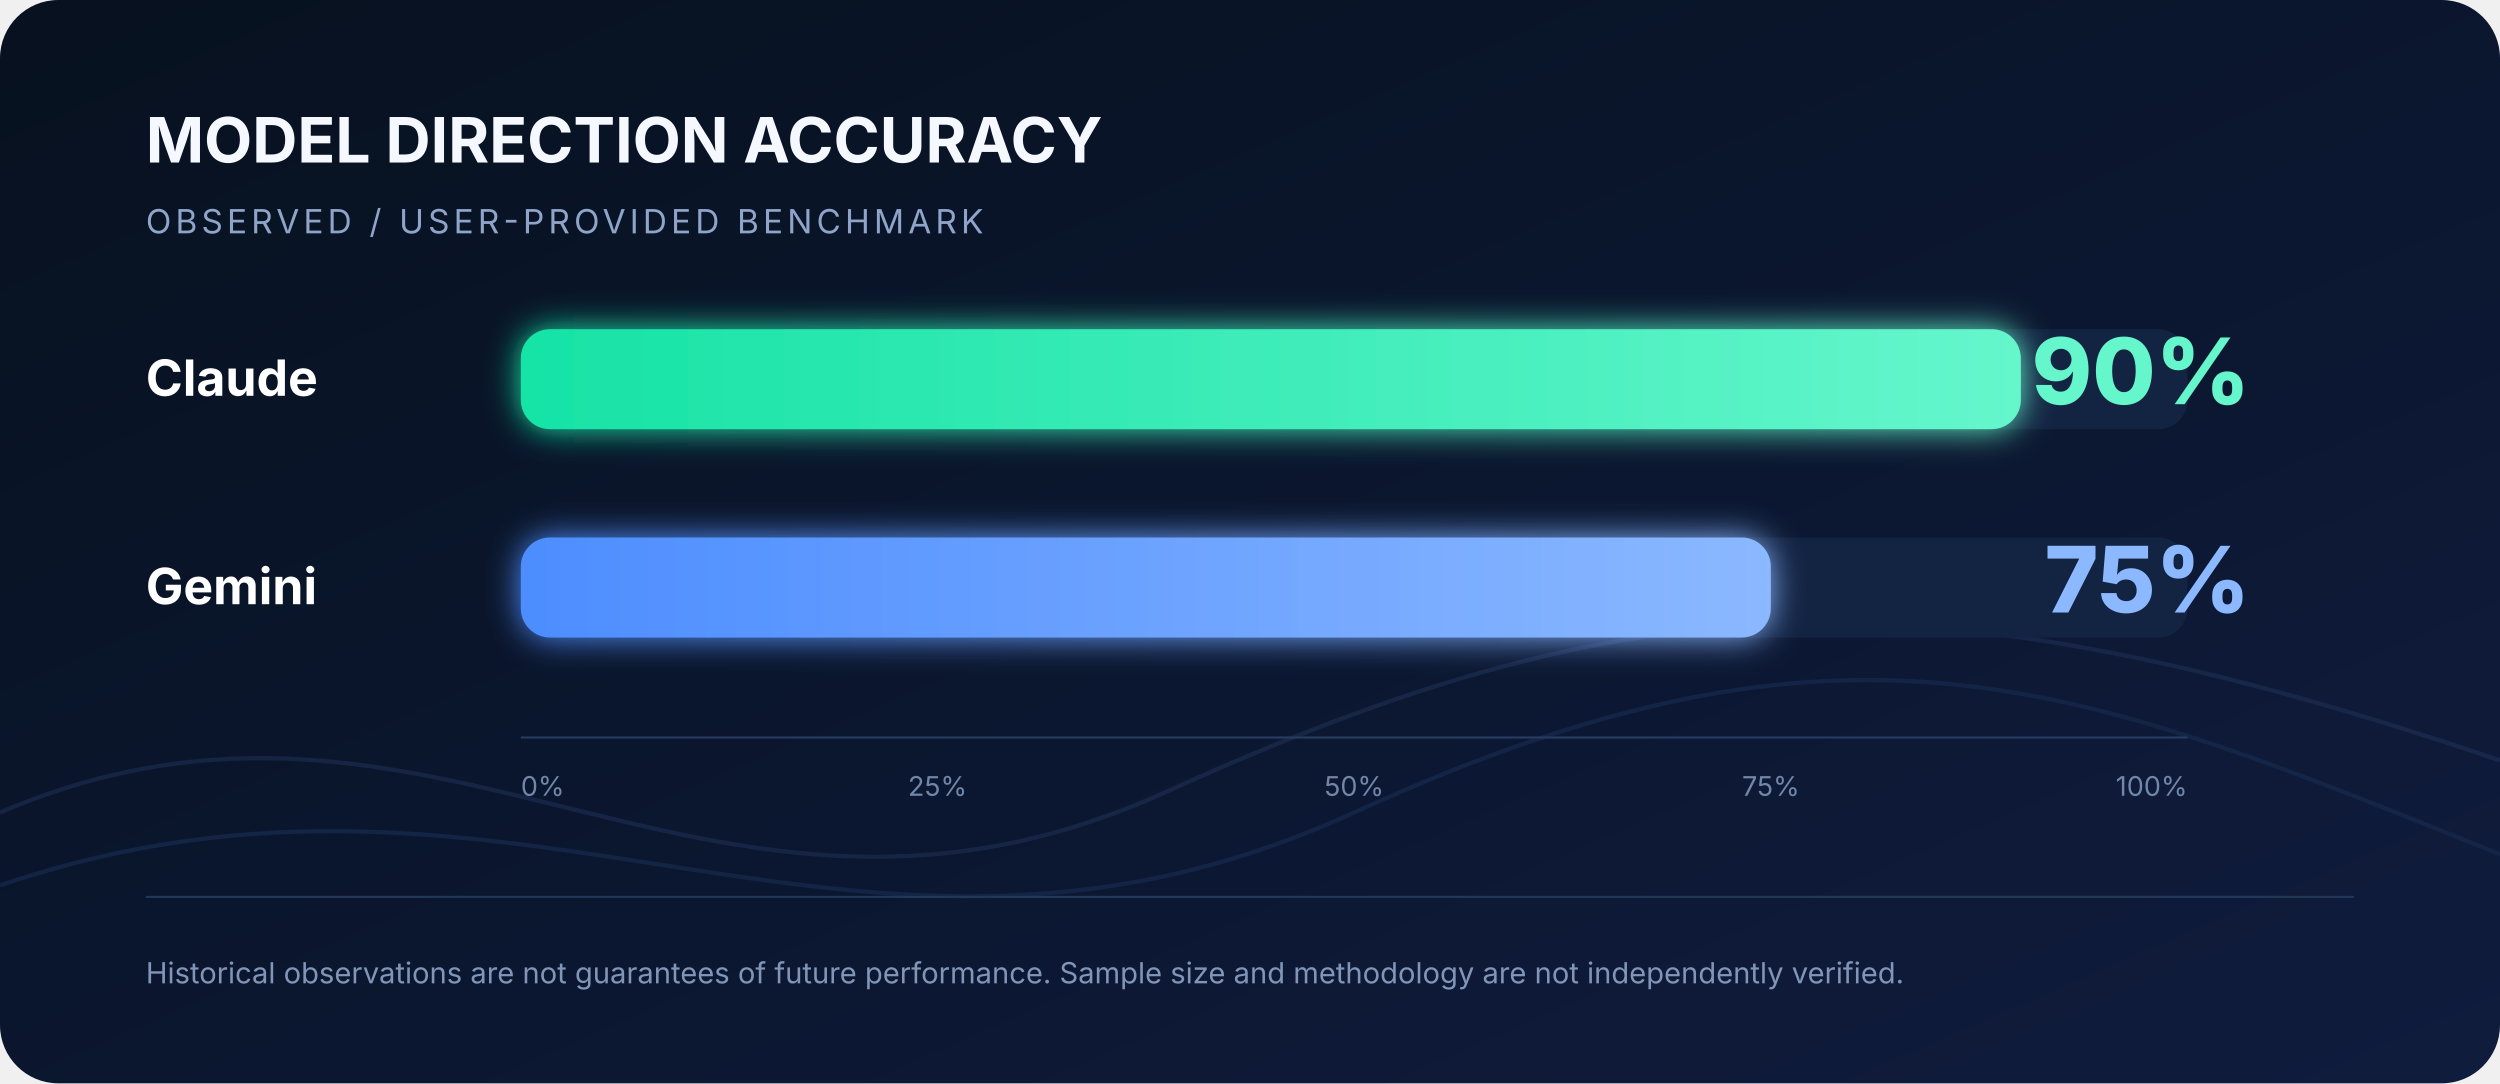
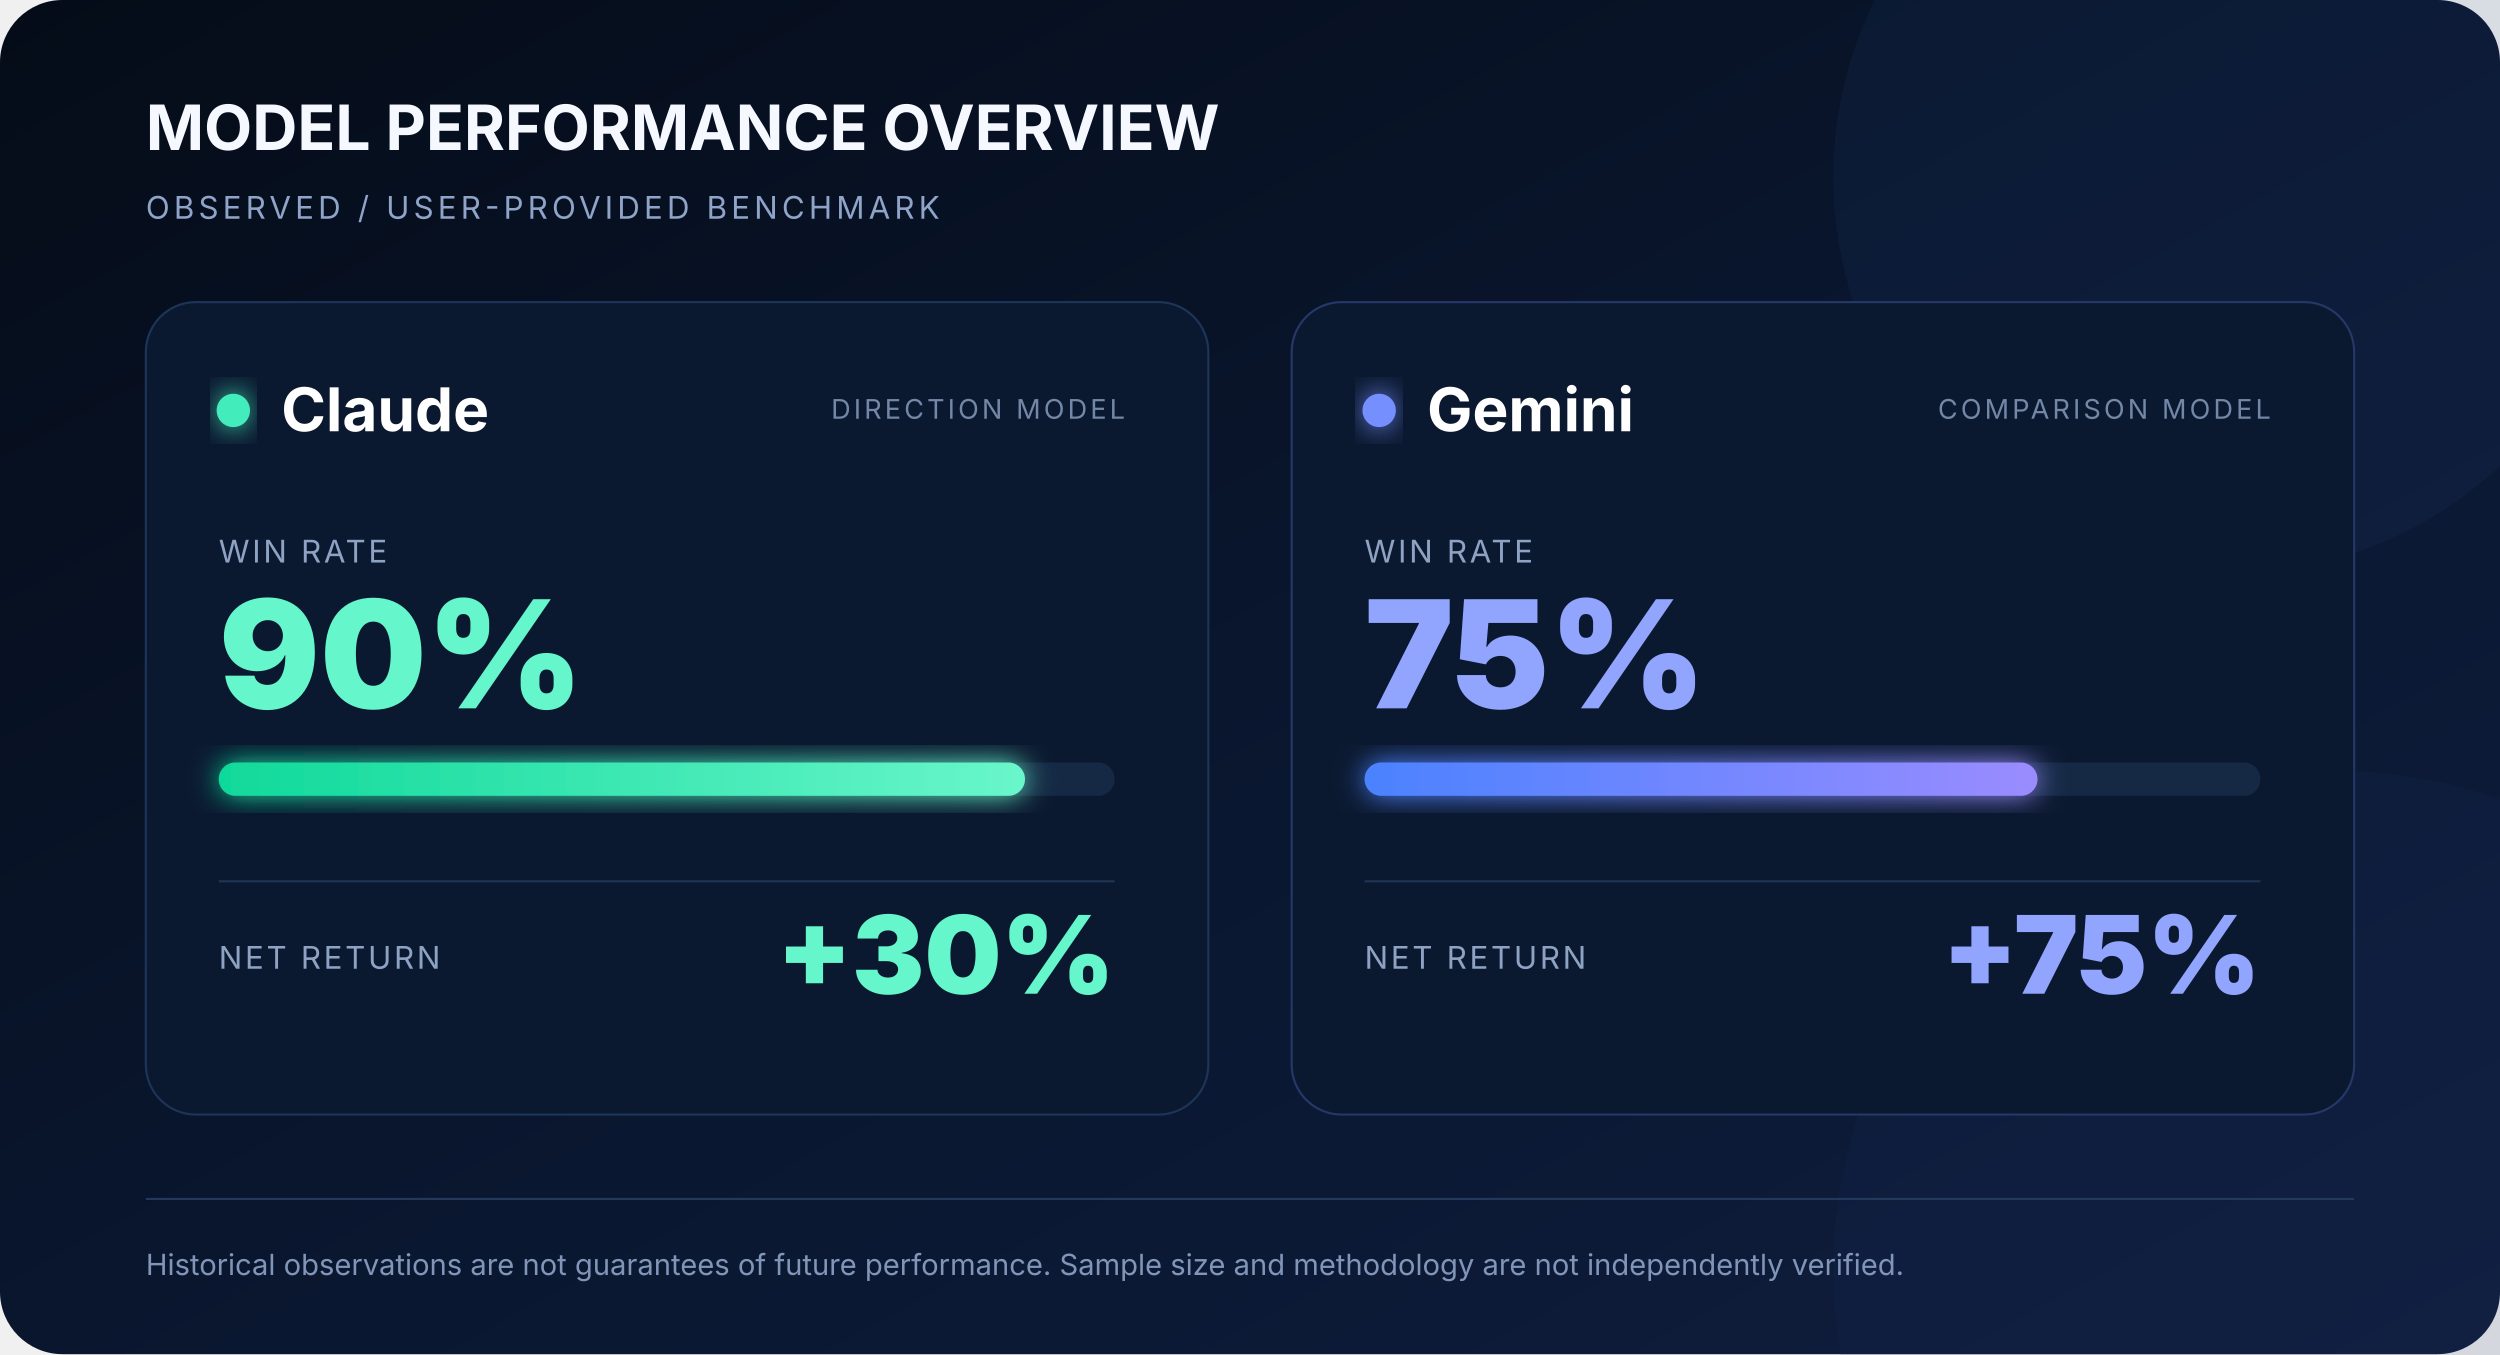
- <svg xmlns="http://www.w3.org/2000/svg" width="1200" height="520" viewBox="0 0 1200 520" role="img" aria-labelledby="title desc">
+ <svg xmlns="http://www.w3.org/2000/svg" width="1200" height="650" viewBox="0 0 1200 650" role="img" aria-labelledby="title desc">
  <defs>
    <linearGradient id="background" x1="0" y1="0" x2="1" y2="1">
-       <stop offset="0" stop-color="#07111f" />
-       <stop offset="0.55" stop-color="#0b1730" />
-       <stop offset="1" stop-color="#101c3d" />
+       <stop offset="0" stop-color="#050c18" />
+       <stop offset=".55" stop-color="#0a1730" />
+       <stop offset="1" stop-color="#101d3e" />
    </linearGradient>
    <linearGradient id="claude" x1="0" y1="0" x2="1" y2="0">
-       <stop offset="0" stop-color="#17e3a6" />
-       <stop offset="1" stop-color="#65f6cc" />
+       <stop offset="0" stop-color="#10d99a" />
+       <stop offset="1" stop-color="#69f6cb" />
    </linearGradient>
    <linearGradient id="gemini" x1="0" y1="0" x2="1" y2="0">
-       <stop offset="0" stop-color="#4d8dff" />
-       <stop offset="1" stop-color="#8bb8ff" />
+       <stop offset="0" stop-color="#4b82ff" />
+       <stop offset="1" stop-color="#9a8cff" />
    </linearGradient>
    <filter id="glow" x="-20%" y="-50%" width="140%" height="200%">
-       <feGaussianBlur stdDeviation="8" result="blur" />
+       <feGaussianBlur stdDeviation="7" result="blur" />
      <feMerge>
        <feMergeNode in="blur" />
        <feMergeNode in="SourceGraphic" />
      </feMerge>
    </filter>
  </defs>
-   <rect width="1200" height="520" rx="28" fill="url(#background)" />
-   <path d="M0 390 C210 300 340 480 560 380 S920 270 1200 365" fill="none" stroke="#22345c" stroke-width="2" opacity=".5" />
-   <path d="M0 425 C250 340 410 500 650 390 S1000 330 1200 410" fill="none" stroke="#172a4e" stroke-width="2" opacity=".7" />
-   <text x="70" y="78" fill="#f5f8ff" font-family="Inter,Segoe UI,Arial,sans-serif" font-size="30" font-weight="700">MODEL DIRECTION ACCURACY</text>
-   <text x="70" y="112" fill="#8fa4c8" font-family="Inter,Segoe UI,Arial,sans-serif" font-size="16" letter-spacing="2">OBSERVED / USER-PROVIDED BENCHMARK</text>
-   <text x="70" y="190" fill="#ffffff" font-family="Inter,Segoe UI,Arial,sans-serif" font-size="24" font-weight="650">Claude</text>
-   <rect x="250" y="158" width="800" height="48" rx="14" fill="#132342" />
-   <rect x="250" y="158" width="720" height="48" rx="14" fill="url(#claude)" filter="url(#glow)" />
-   <text x="1080" y="194" text-anchor="end" fill="#65f6cc" font-family="Inter,Segoe UI,Arial,sans-serif" font-size="44" font-weight="800">90%</text>
-   <text x="70" y="290" fill="#ffffff" font-family="Inter,Segoe UI,Arial,sans-serif" font-size="24" font-weight="650">Gemini</text>
-   <rect x="250" y="258" width="800" height="48" rx="14" fill="#132342" />
-   <rect x="250" y="258" width="600" height="48" rx="14" fill="url(#gemini)" filter="url(#glow)" />
-   <text x="1080" y="294" text-anchor="end" fill="#8bb8ff" font-family="Inter,Segoe UI,Arial,sans-serif" font-size="44" font-weight="800">75%</text>
-   <line x1="250" y1="354" x2="1050" y2="354" stroke="#283b62" stroke-width="1" />
-   <g fill="#7186a9" font-family="Inter,Segoe UI,Arial,sans-serif" font-size="13">
-     <text x="250" y="382">0%</text>
-     <text x="450" y="382" text-anchor="middle">25%</text>
-     <text x="650" y="382" text-anchor="middle">50%</text>
-     <text x="850" y="382" text-anchor="middle">75%</text>
-     <text x="1050" y="382" text-anchor="end">100%</text>
-   </g>
-   <rect x="70" y="430" width="1060" height="1" fill="#233759" />
-   <text x="70" y="472" fill="#8095b8" font-family="Inter,Segoe UI,Arial,sans-serif" font-size="14">
+   <rect width="1200" height="650" rx="30" fill="url(#background)" />
+   <circle cx="1070" cy="85" r="190" fill="#254782" opacity=".12" />
+   <circle cx="1120" cy="610" r="240" fill="#17315f" opacity=".13" />
+   <text x="70" y="72" fill="#f6f8ff" font-family="Inter,Segoe UI,Arial,sans-serif" font-size="30" font-weight="750">MODEL PERFORMANCE OVERVIEW</text>
+   <text x="70" y="105" fill="#8fa4c8" font-family="Inter,Segoe UI,Arial,sans-serif" font-size="15" letter-spacing="2">OBSERVED / USER-PROVIDED BENCHMARK</text>
+   <rect x="70" y="145" width="510" height="390" rx="24" fill="#0b1930" stroke="#1d3558" />
+   <rect x="620" y="145" width="510" height="390" rx="24" fill="#0b1930" stroke="#263868" />
+   <circle cx="112" cy="197" r="8" fill="#43edbb" filter="url(#glow)" />
+   <text x="135" y="207" fill="#ffffff" font-family="Inter,Segoe UI,Arial,sans-serif" font-size="29" font-weight="750">Claude</text>
+   <text x="540" y="201" text-anchor="end" fill="#7387a7" font-family="Inter,Segoe UI,Arial,sans-serif" font-size="13" letter-spacing="1.5">DIRECTION MODEL</text>
+   <text x="105" y="270" fill="#8ea3c3" font-family="Inter,Segoe UI,Arial,sans-serif" font-size="15" letter-spacing="1.3">WIN RATE</text>
+   <text x="105" y="340" fill="#65f6cc" font-family="Inter,Segoe UI,Arial,sans-serif" font-size="72" font-weight="850">90%</text>
+   <rect x="105" y="366" width="430" height="16" rx="8" fill="#152945" />
+   <rect x="105" y="366" width="387" height="16" rx="8" fill="url(#claude)" filter="url(#glow)" />
+   <line x1="105" y1="423" x2="535" y2="423" stroke="#203553" />
+   <text x="105" y="465" fill="#8ea3c3" font-family="Inter,Segoe UI,Arial,sans-serif" font-size="15" letter-spacing="1.3">NET RETURN</text>
+   <text x="535" y="477" text-anchor="end" fill="#65f6cc" font-family="Inter,Segoe UI,Arial,sans-serif" font-size="52" font-weight="850">+30%</text>
+   <circle cx="662" cy="197" r="8" fill="#768fff" filter="url(#glow)" />
+   <text x="685" y="207" fill="#ffffff" font-family="Inter,Segoe UI,Arial,sans-serif" font-size="29" font-weight="750">Gemini</text>
+   <text x="1090" y="201" text-anchor="end" fill="#7387a7" font-family="Inter,Segoe UI,Arial,sans-serif" font-size="13" letter-spacing="1.5">COMPARISON MODEL</text>
+   <text x="655" y="270" fill="#8ea3c3" font-family="Inter,Segoe UI,Arial,sans-serif" font-size="15" letter-spacing="1.3">WIN RATE</text>
+   <text x="655" y="340" fill="#91a5ff" font-family="Inter,Segoe UI,Arial,sans-serif" font-size="72" font-weight="850">75%</text>
+   <rect x="655" y="366" width="430" height="16" rx="8" fill="#152945" />
+   <rect x="655" y="366" width="323" height="16" rx="8" fill="url(#gemini)" filter="url(#glow)" />
+   <line x1="655" y1="423" x2="1085" y2="423" stroke="#203553" />
+   <text x="655" y="465" fill="#8ea3c3" font-family="Inter,Segoe UI,Arial,sans-serif" font-size="15" letter-spacing="1.3">NET RETURN</text>
+   <text x="1085" y="477" text-anchor="end" fill="#91a5ff" font-family="Inter,Segoe UI,Arial,sans-serif" font-size="52" font-weight="850">+75%</text>
+   <rect x="70" y="575" width="1060" height="1" fill="#23395c" />
+   <text x="70" y="612" fill="#8095b8" font-family="Inter,Segoe UI,Arial,sans-serif" font-size="14">
    Historical observations are not guarantees of future performance. Sample size and methodology are not independently verified.
  </text>
</svg>
